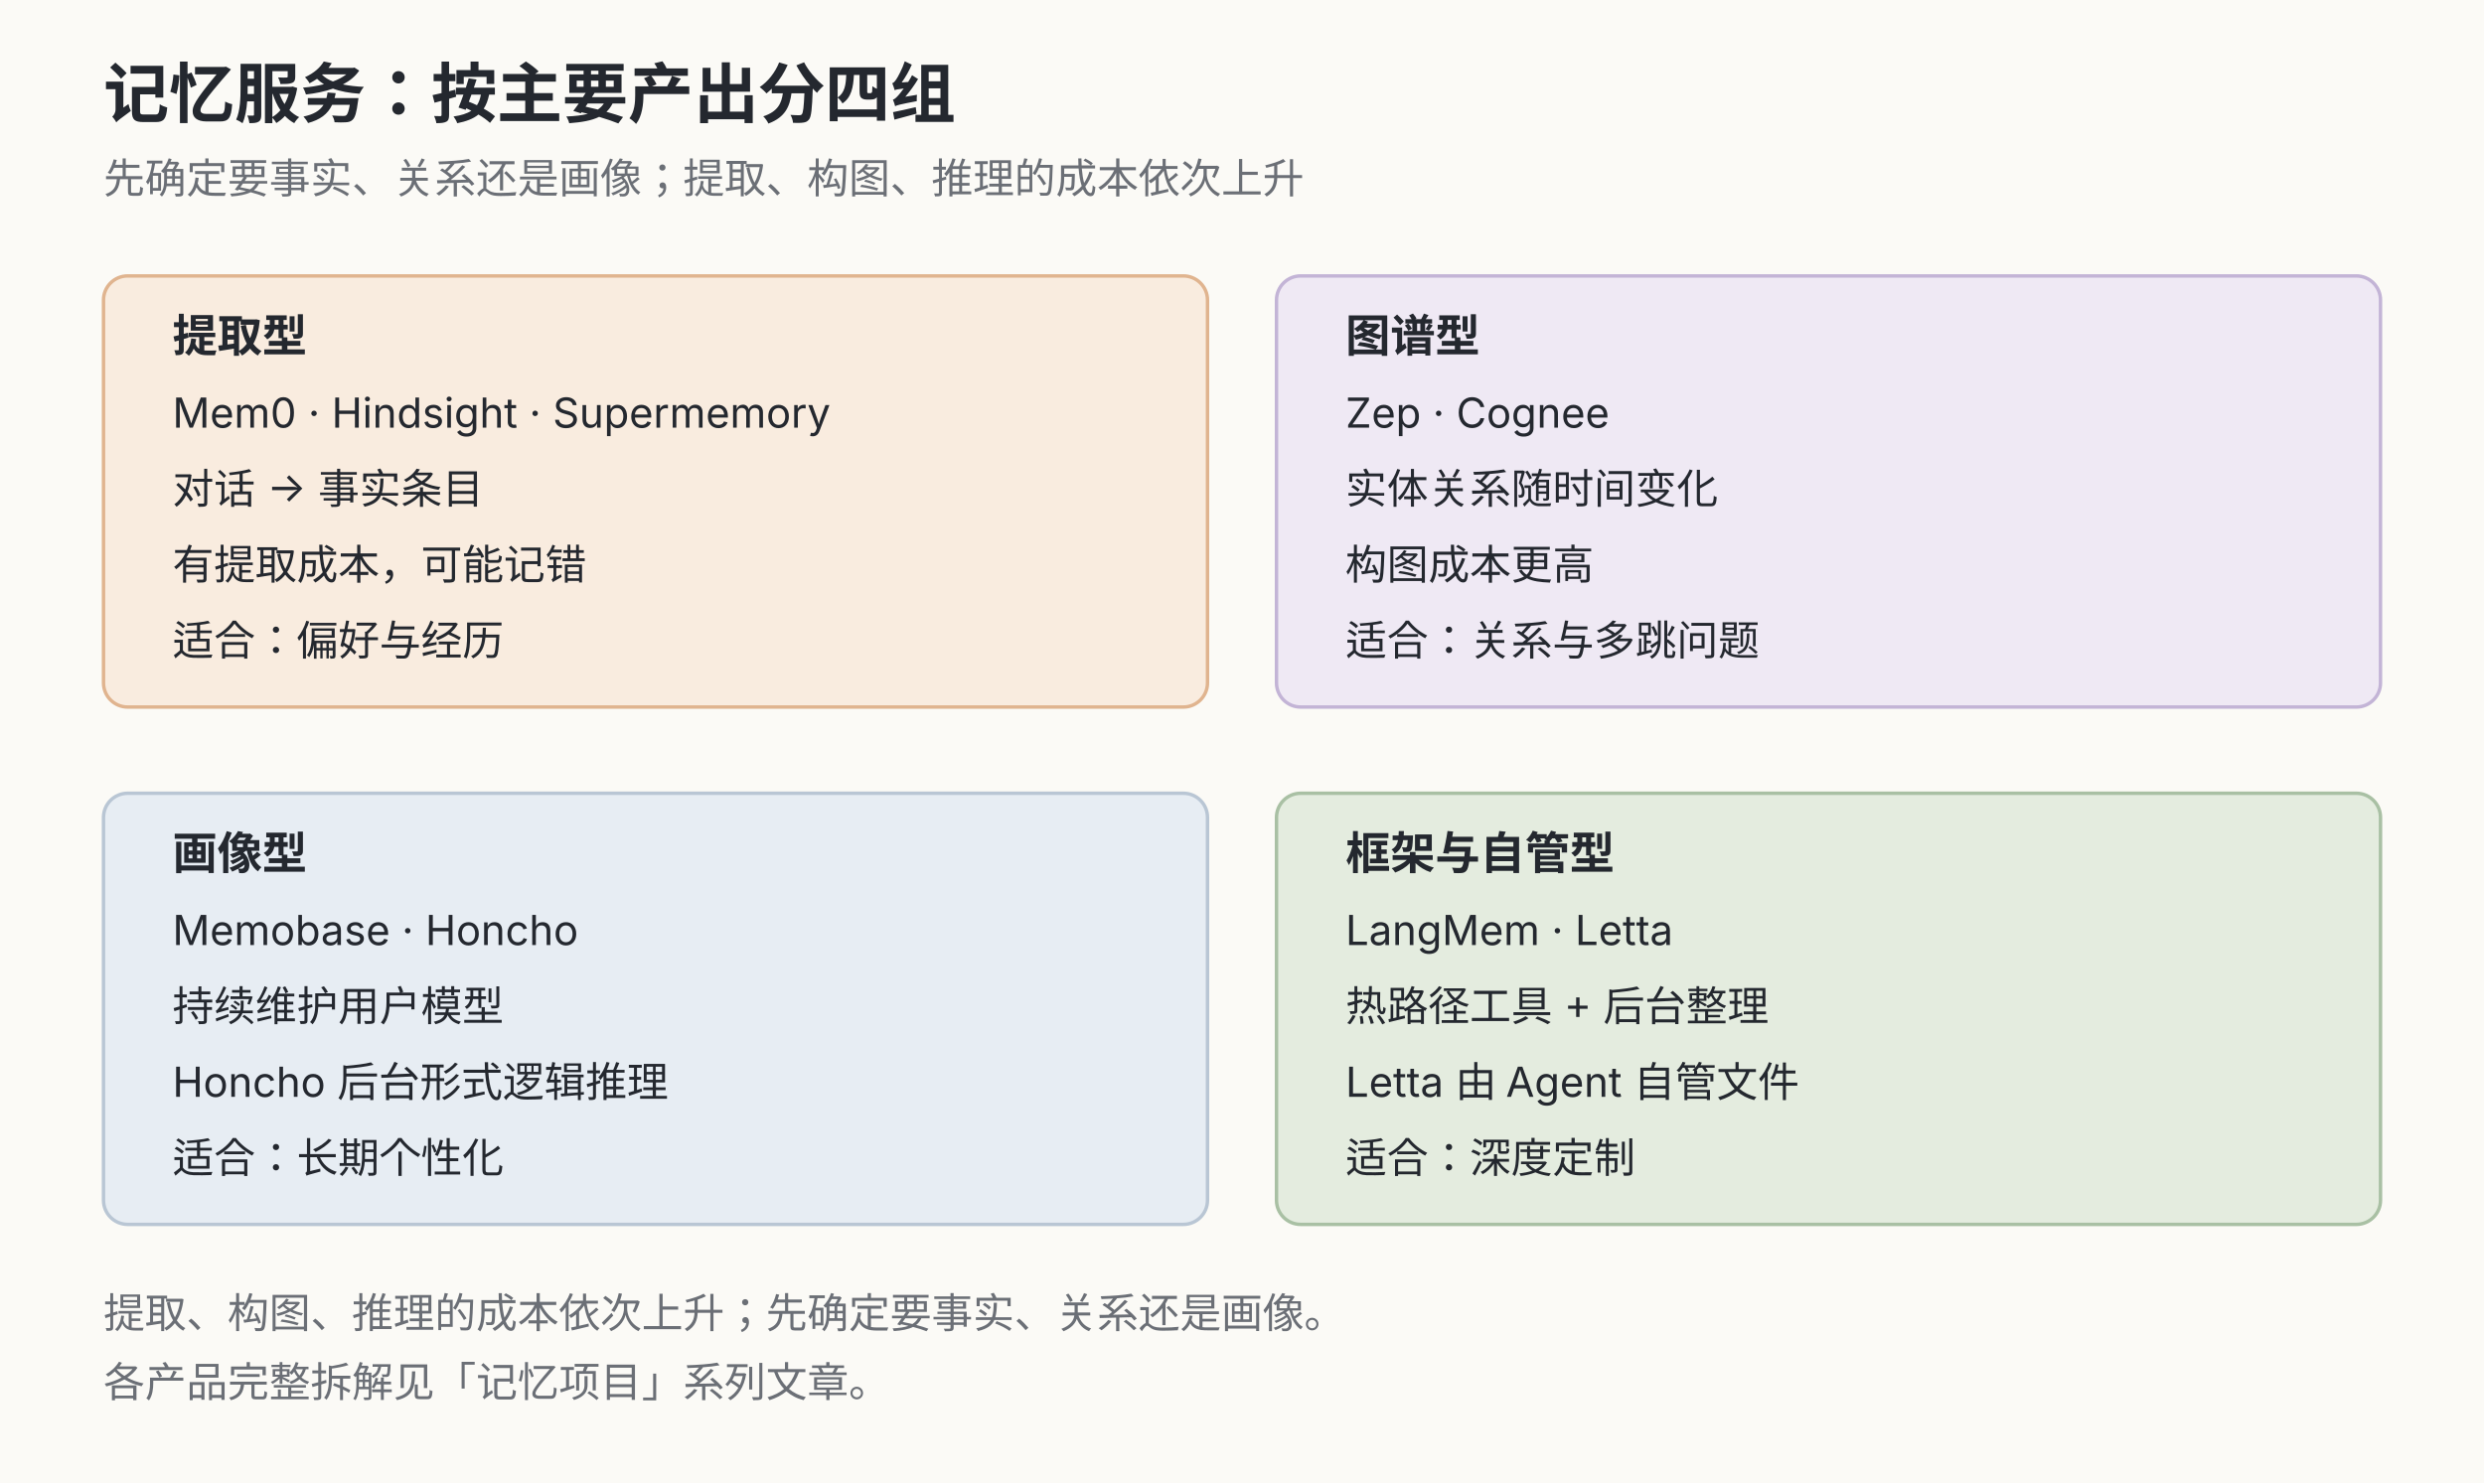
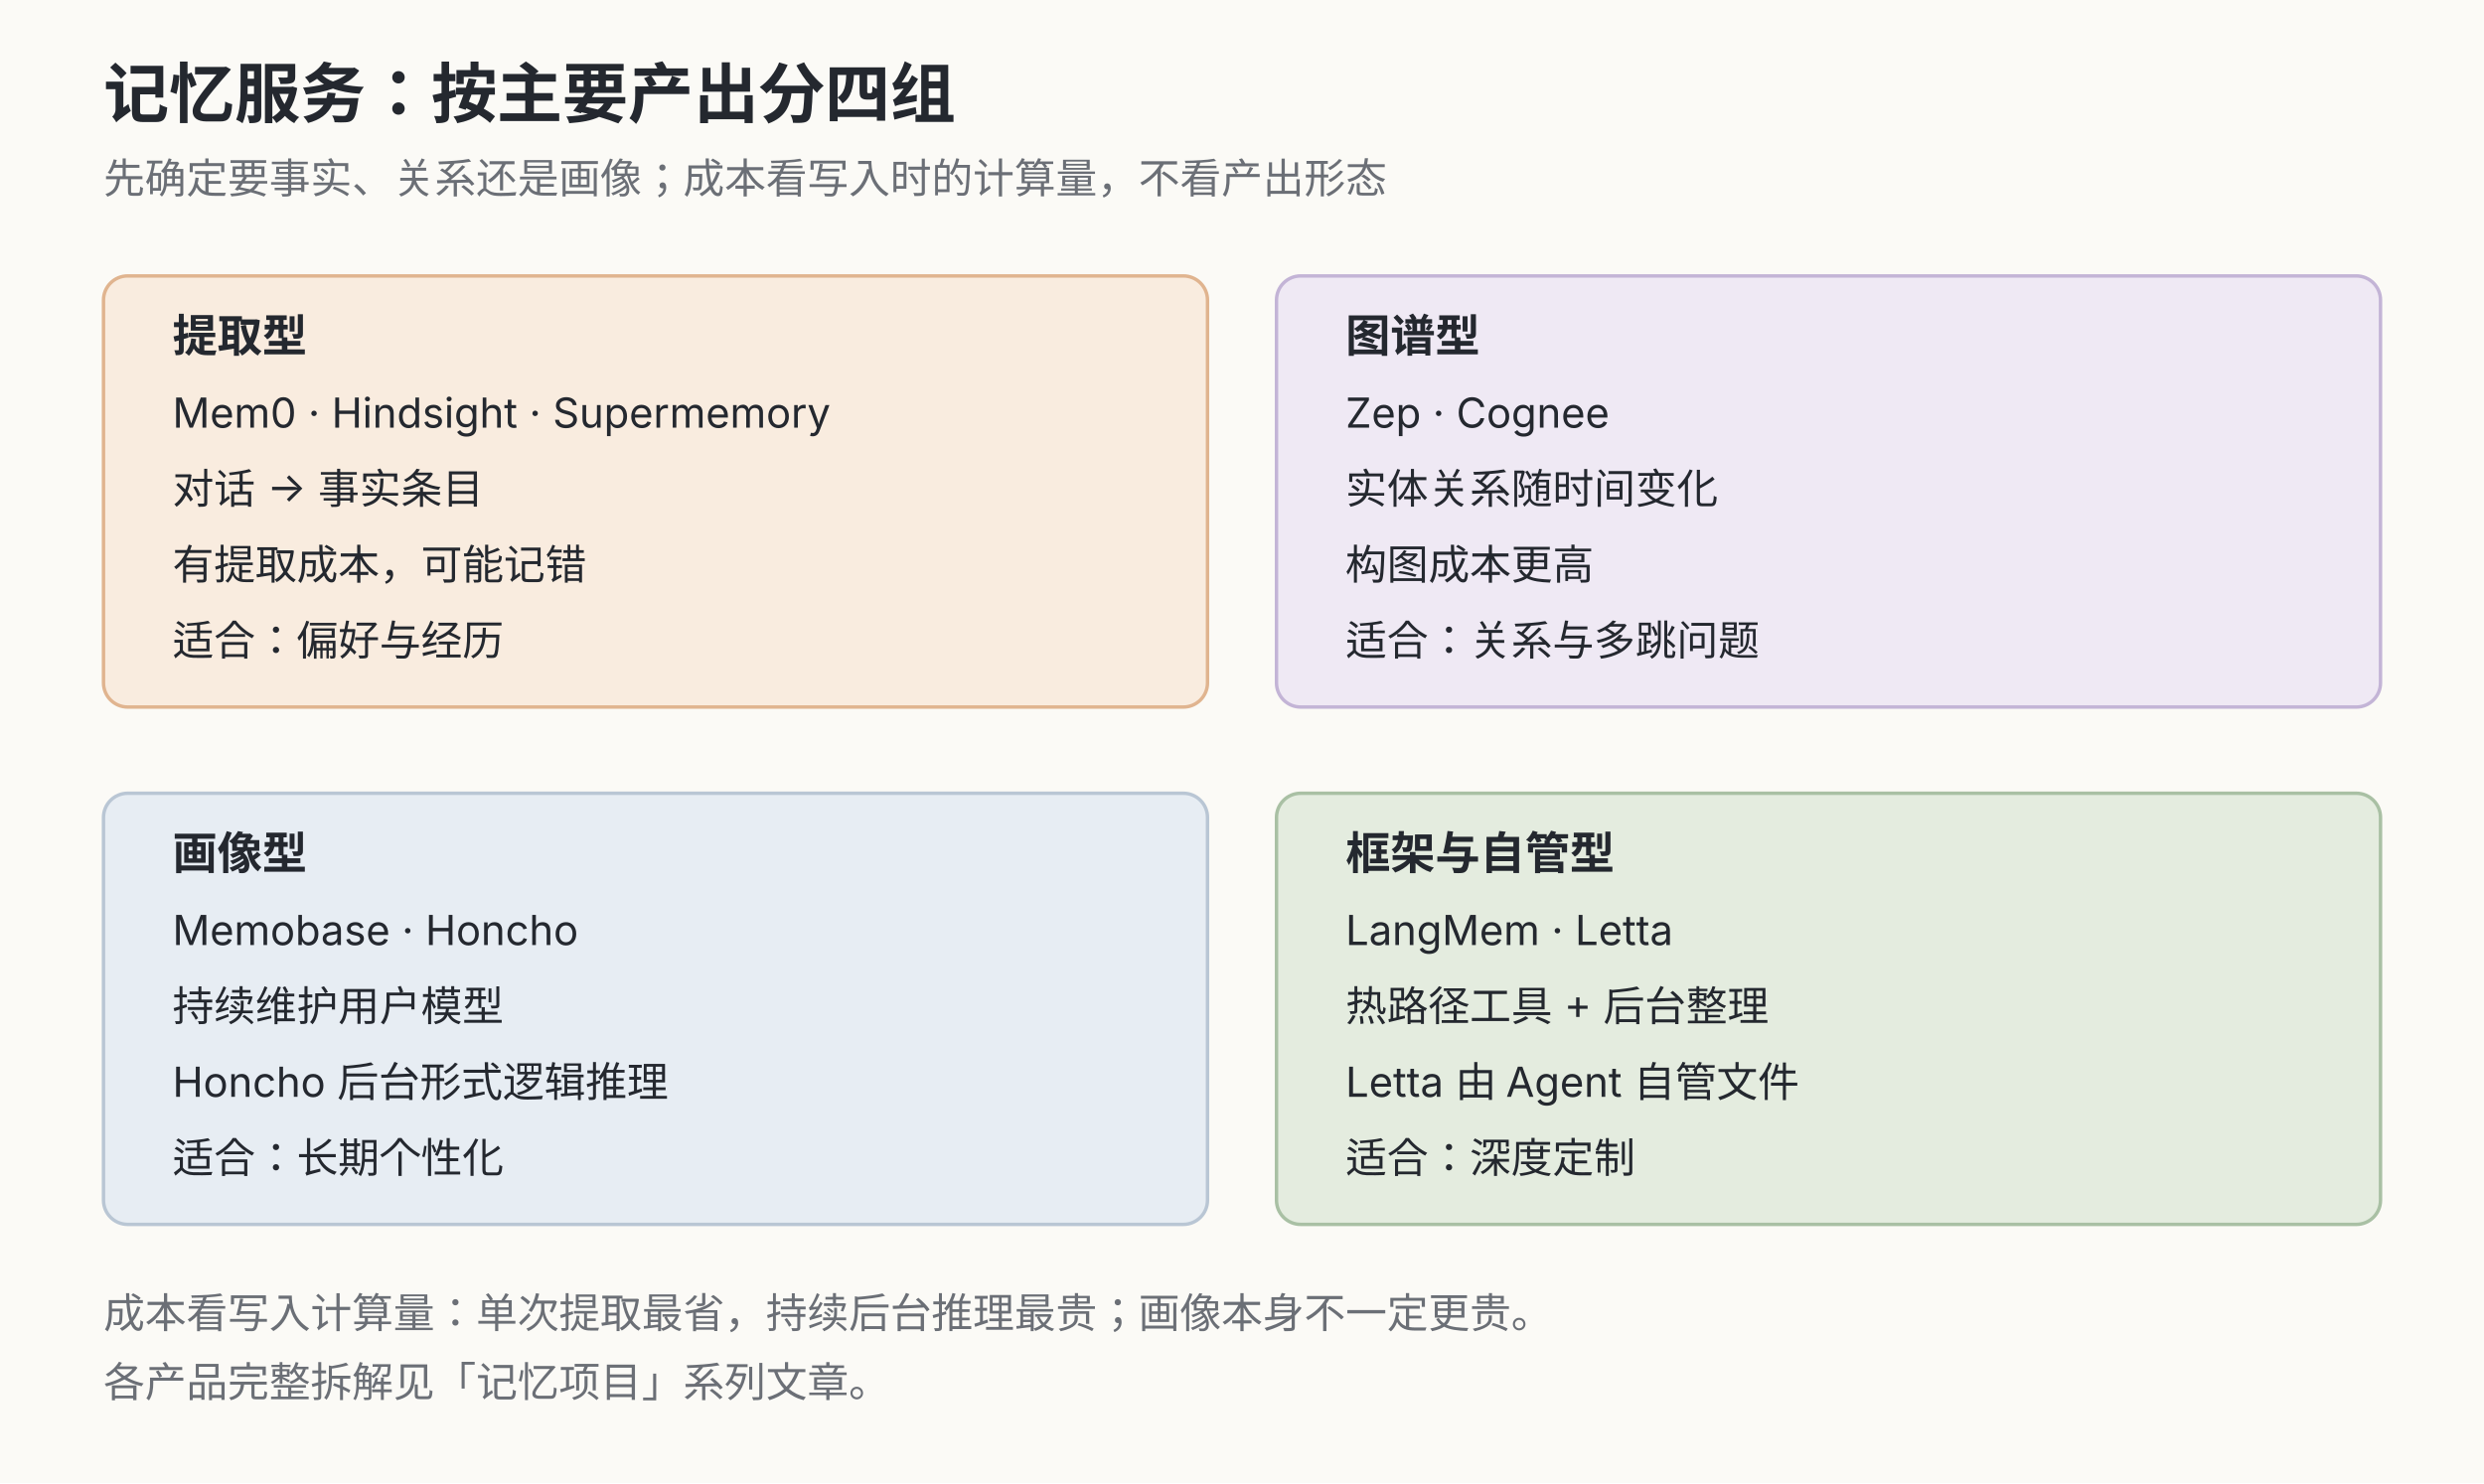
<svg xmlns="http://www.w3.org/2000/svg" viewBox="0 0 1440 860" role="img" aria-labelledby="svgTitle">
  <defs>
    <style>
      text { font-family: system-ui, -apple-system, "PingFang SC", "Microsoft YaHei", sans-serif; fill: #24282f; }
      .title { font-size: 38px; font-weight: 700; }
      .sub { font-size: 24px; fill: #6b6f76; }
      .head { font-size: 26px; font-weight: 600; }
      .body { font-size: 24px; }
      .card { stroke-width: 2; rx: 14; }
    </style>
  </defs>
  <rect width="1440" height="860" fill="#fbfaf6" />
  <text data-svg-label="" class="title" x="60" y="68">记忆服务：按主要产出分四组</text>
-   <text data-svg-label="" class="sub" x="60" y="112">先确定要事实、关系还是画像；提取、构图、推理的成本依次上升</text>
+   <text data-svg-label="" class="sub" x="60" y="112">先确定要事实、关系还是画像；成本看写入时的计算量，不看产出形态</text>
  <rect id="node-1" data-svg-box="" class="card" x="60" y="160" width="640" height="250" fill="#f9ecdf" stroke="#e0b48f" />
  <text data-svg-container="node-1" class="head" x="100" y="204">提取型</text>
  <text data-svg-container="node-1" class="body" x="100" y="248">Mem0 · Hindsight · Supermemory</text>
  <text data-svg-container="node-1" class="body" x="100" y="292">对话 → 事实条目</text>
  <text data-svg-container="node-1" class="body" x="100" y="336">有提取成本，可能记错</text>
  <text data-svg-container="node-1" class="body" x="100" y="380">适合：偏好与经历</text>
  <rect id="node-2" data-svg-box="" class="card" x="740" y="160" width="640" height="250" fill="#efe9f4" stroke="#c3b4d6" />
  <text data-svg-container="node-2" class="head" x="780" y="204">图谱型</text>
  <text data-svg-container="node-2" class="body" x="780" y="248">Zep · Cognee</text>
  <text data-svg-container="node-2" class="body" x="780" y="292">实体关系随时间变化</text>
  <text data-svg-container="node-2" class="body" x="780" y="336">构图成本更高</text>
  <text data-svg-container="node-2" class="body" x="780" y="380">适合：关系与多跳问题</text>
  <rect id="node-3" data-svg-box="" class="card" x="60" y="460" width="640" height="250" fill="#e7edf3" stroke="#b9c6d4" />
  <text data-svg-container="node-3" class="head" x="100" y="504">画像型</text>
  <text data-svg-container="node-3" class="body" x="100" y="548">Memobase · Honcho</text>
  <text data-svg-container="node-3" class="body" x="100" y="592">持续维护用户模型</text>
  <text data-svg-container="node-3" class="body" x="100" y="636">Honcho 后台形式逻辑推理</text>
  <text data-svg-container="node-3" class="body" x="100" y="680">适合：长期个性化</text>
  <rect id="node-4" data-svg-box="" class="card" x="740" y="460" width="640" height="250" fill="#e4ecdf" stroke="#a9c0a4" />
  <text data-svg-container="node-4" class="head" x="780" y="504">框架与自管型</text>
  <text data-svg-container="node-4" class="body" x="780" y="548">LangMem · Letta</text>
  <text data-svg-container="node-4" class="body" x="780" y="592">热路径工具 + 后台整理</text>
  <text data-svg-container="node-4" class="body" x="780" y="636">Letta 由 Agent 自管文件</text>
  <text data-svg-container="node-4" class="body" x="780" y="680">适合：深度定制</text>
-   <text data-svg-label="" class="sub" x="60" y="770">提取、构图、推理的成本依次上升；先确定要事实、关系还是画像。</text>
+   <text data-svg-label="" class="sub" x="60" y="770">成本看写入计算量：单次提取最省，持续后台推理最贵；画像本身不一定更贵。</text>
  <text data-svg-label="" class="sub" x="60" y="810">各产品完整拆解见「记忆项目」系列文章。</text>
</svg>
